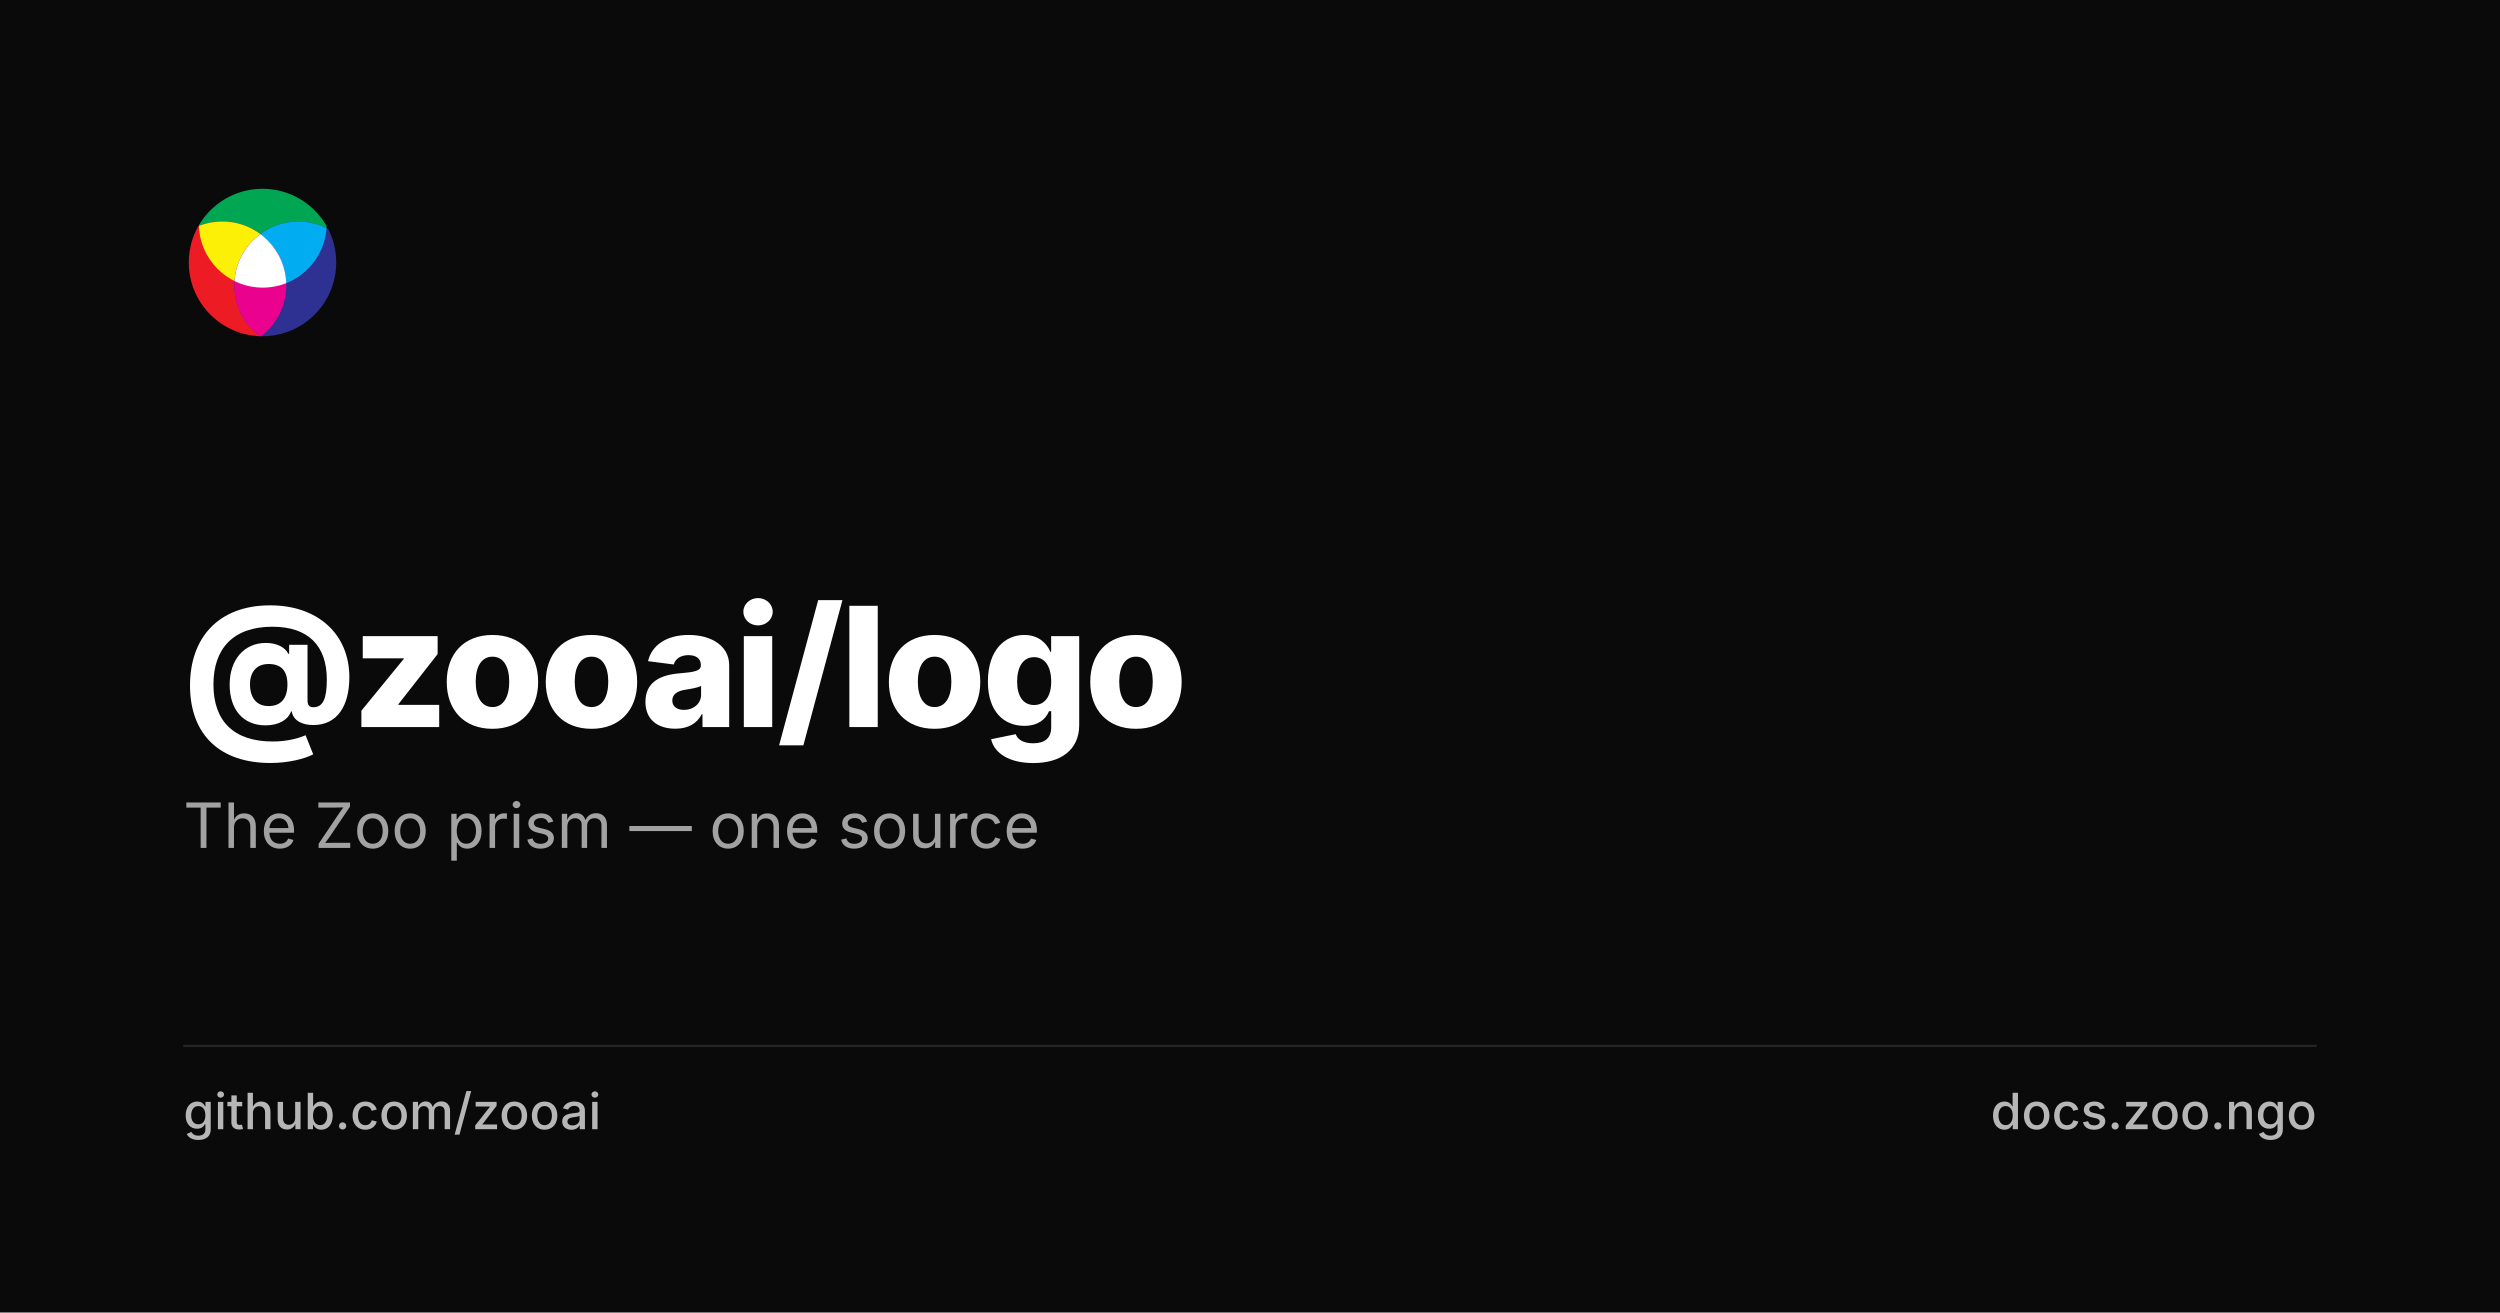
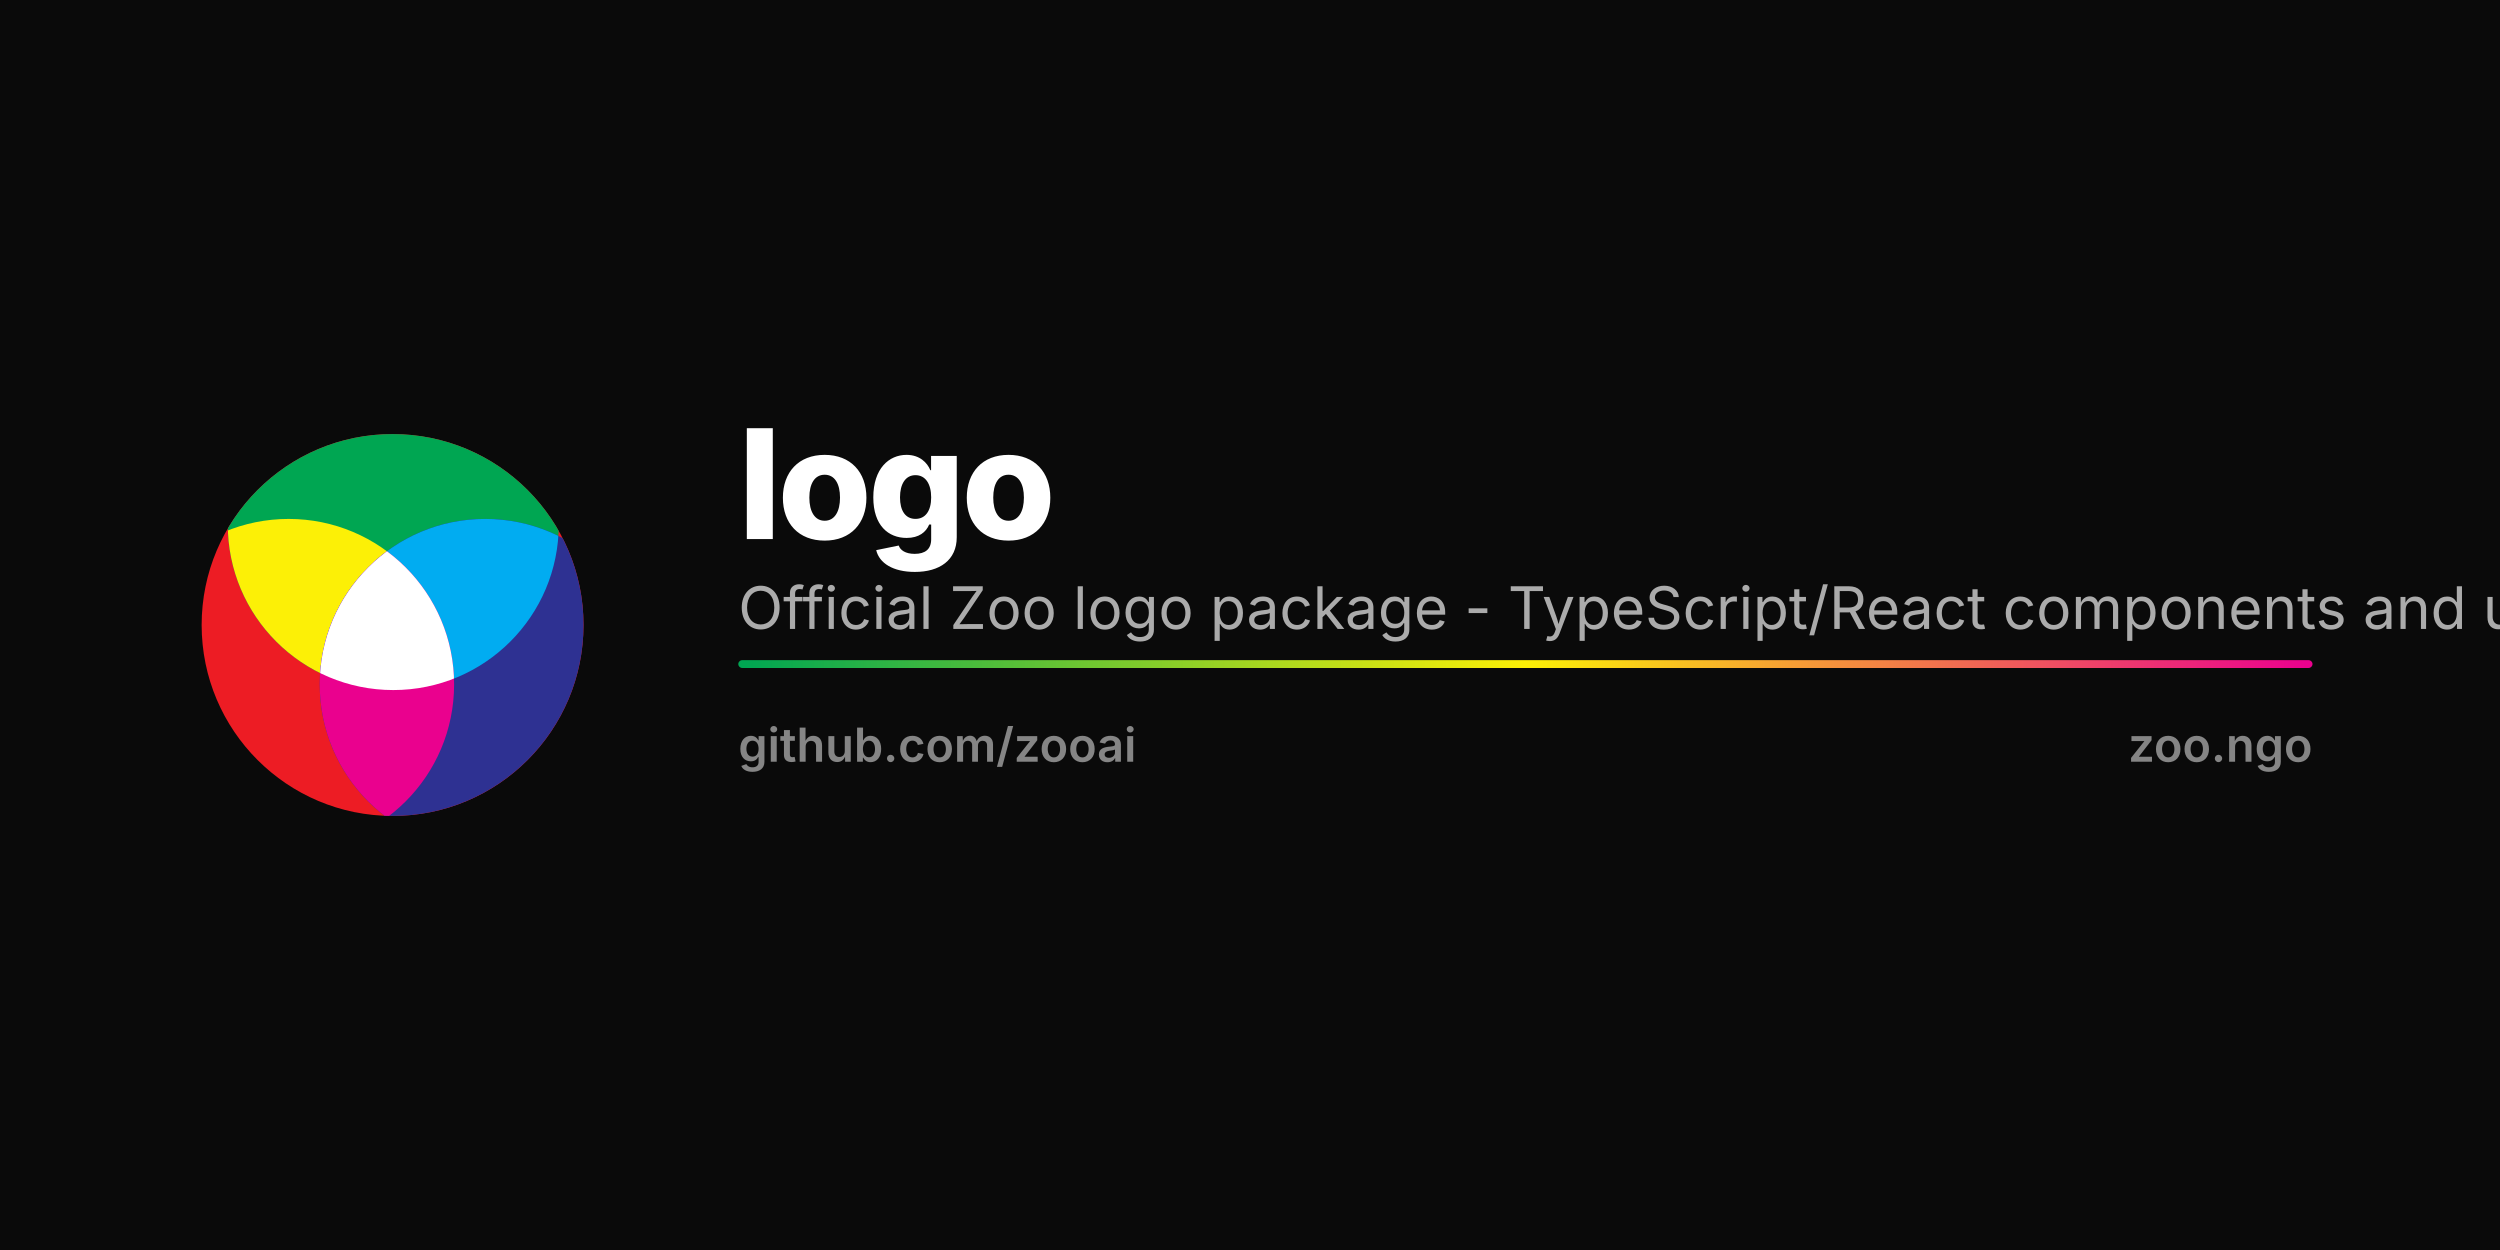
- <svg xmlns="http://www.w3.org/2000/svg" width="1200" height="630" viewBox="0 0 1200 630" role="img" aria-label="@zooai/logo">
-   <rect width="1200" height="630" fill="#0A0A0A" />
-   <svg x="88" y="88" width="76" height="76" viewBox="222 221 580 580">
+ <svg xmlns="http://www.w3.org/2000/svg" width="1280" height="640" viewBox="0 0 1280 640" role="img" aria-label="logo">
+   <rect width="1280" height="640" fill="#0A0A0A" />
+   <svg x="96" y="215" width="210" height="210" viewBox="222 221 580 580">
    <defs>
-       <clipPath id="outerCircleColor">
+       <clipPath id="zoc">
        <circle cx="512" cy="511" r="270" />
      </clipPath>
-       <clipPath id="greenClip">
+       <clipPath id="zgc">
        <circle cx="513" cy="369" r="234" />
      </clipPath>
-       <clipPath id="redClip">
+       <clipPath id="zrc">
        <circle cx="365" cy="595" r="234" />
      </clipPath>
-       <clipPath id="blueClip">
-         <circle cx="643" cy="595" r="234" />
-       </clipPath>
    </defs>
-     <g clip-path="url(#outerCircleColor)">
+     <g clip-path="url(#zoc)">
+       <circle cx="512" cy="511" r="270" fill="#ED1C24" />
      <circle cx="513" cy="369" r="234" fill="#00A652" />
-       <circle cx="365" cy="595" r="234" fill="#ED1C24" />
-       <circle cx="643" cy="595" r="234" fill="#2E3192" />
-       <g clip-path="url(#greenClip)">
+       <g clip-path="url(#zgc)">
        <circle cx="365" cy="595" r="234" fill="#FCF006" />
      </g>
-       <g clip-path="url(#greenClip)">
+       <circle cx="643" cy="595" r="234" fill="#2E3192" />
+       <g clip-path="url(#zgc)">
        <circle cx="643" cy="595" r="234" fill="#01ACF1" />
      </g>
-       <g clip-path="url(#redClip)">
+       <g clip-path="url(#zrc)">
        <circle cx="643" cy="595" r="234" fill="#EA018E" />
      </g>
-       <g clip-path="url(#greenClip)">
-         <g clip-path="url(#redClip)">
+       <g clip-path="url(#zgc)">
+         <g clip-path="url(#zrc)">
          <circle cx="643" cy="595" r="234" fill="#FFFFFF" />
        </g>
      </g>
    </g>
  </svg>
-   <text x="88" y="349" font-family="'Inter','SF Pro Display','Helvetica Neue',Arial,sans-serif" font-size="80" font-weight="800" letter-spacing="-2" fill="#FFFFFF">@zooai/logo</text>
-   <text x="88" y="407" font-family="'Inter','SF Pro Display','Helvetica Neue',Arial,sans-serif" font-size="30" font-weight="400" fill="#FFFFFF" opacity="0.62">The Zoo prism — one source</text>
-   <line x1="88" y1="502" x2="1112" y2="502" stroke="#FFFFFF" stroke-opacity="0.12" />
-   <text x="88" y="542" font-family="'Inter','SF Pro Display','Helvetica Neue',Arial,sans-serif" font-size="24" font-weight="500" fill="#FFFFFF" opacity="0.7">github.com/zooai</text>
-   <text x="1112" y="542" font-family="'Inter','SF Pro Display','Helvetica Neue',Arial,sans-serif" font-size="24" font-weight="500" fill="#FFFFFF" opacity="0.7" text-anchor="end">docs.zoo.ngo</text>
+   <text x="378" y="276" font-family="Inter,system-ui,-apple-system,sans-serif" font-size="78" font-weight="800" letter-spacing="-2" fill="#ffffff">logo</text>
+   <text x="378" y="322" font-family="Inter,system-ui,sans-serif" font-size="30" fill="#ffffff" opacity=".66">Official Zoo logo package - TypeScript/React components and utilities fo</text>
+   <defs>
+     <linearGradient id="hr" x1="0" x2="1">
+       <stop offset="0" stop-color="#00A652" />
+       <stop offset=".5" stop-color="#FCF006" />
+       <stop offset="1" stop-color="#EA018E" />
+     </linearGradient>
+   </defs>
+   <rect x="378" y="338" width="806" height="4" rx="2" fill="url(#hr)" />
+   <text x="378" y="390" font-family="Inter,system-ui,sans-serif" font-size="24" font-weight="600" fill="#ffffff" opacity=".5">github.com/zooai</text>
+   <text x="1184" y="390" text-anchor="end" font-family="Inter,system-ui,sans-serif" font-size="24" font-weight="600" fill="#ffffff" opacity=".5">zoo.ngo</text>
</svg>
